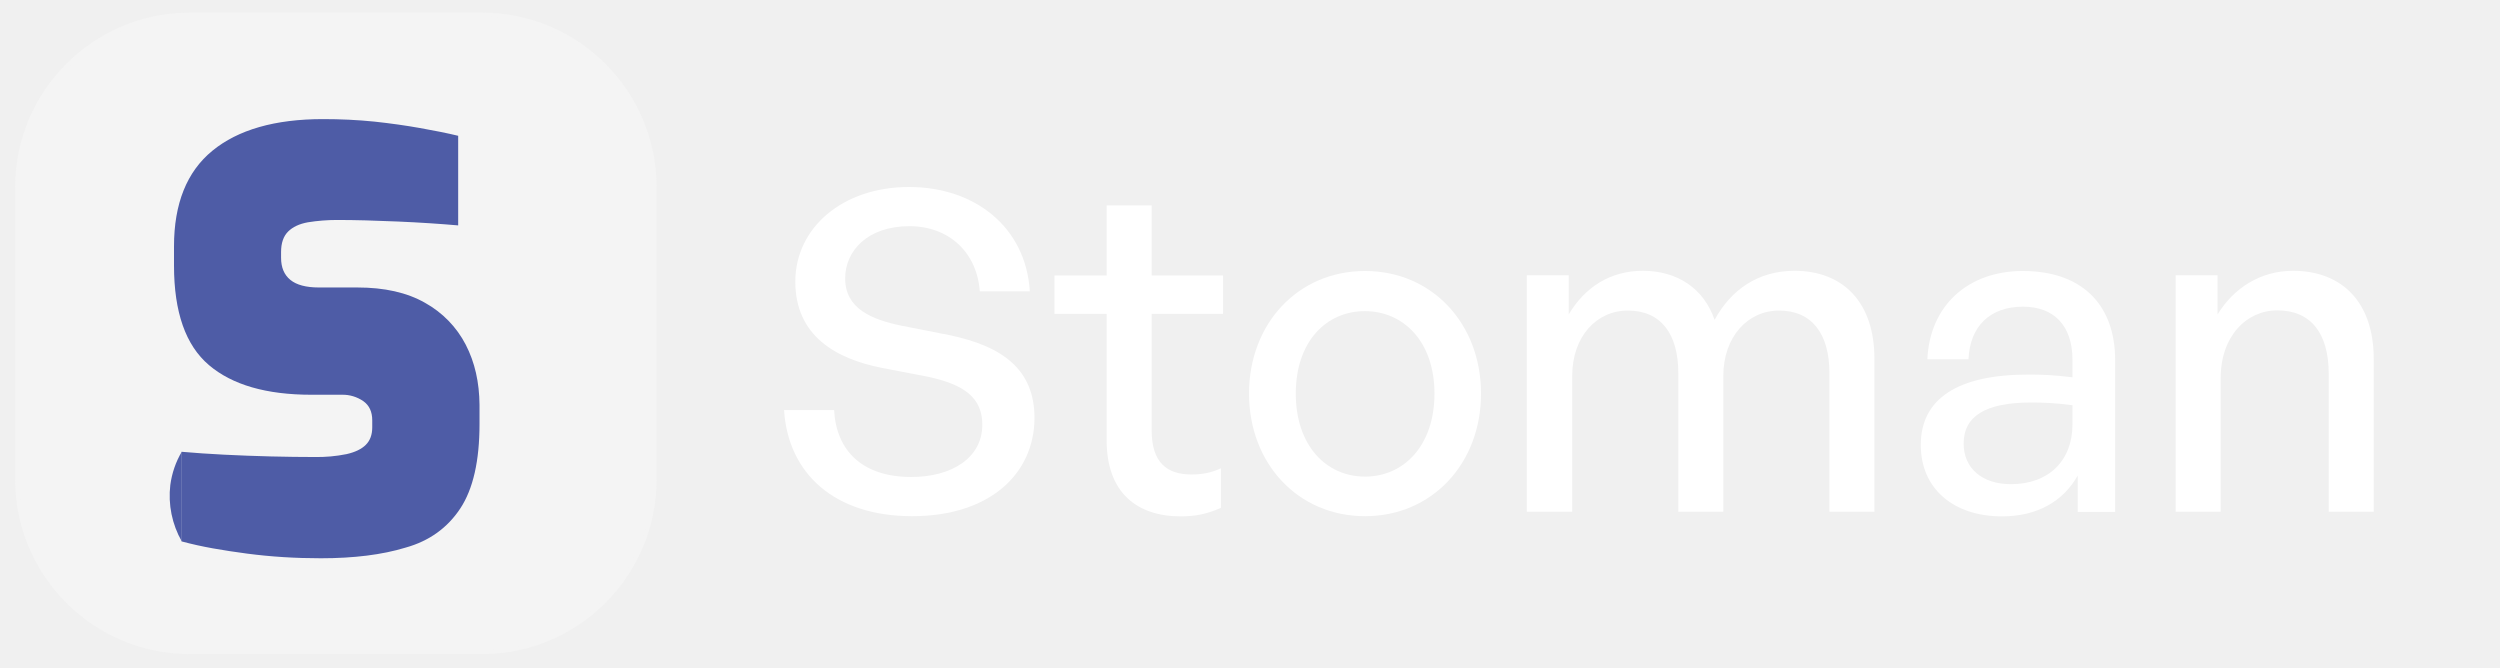
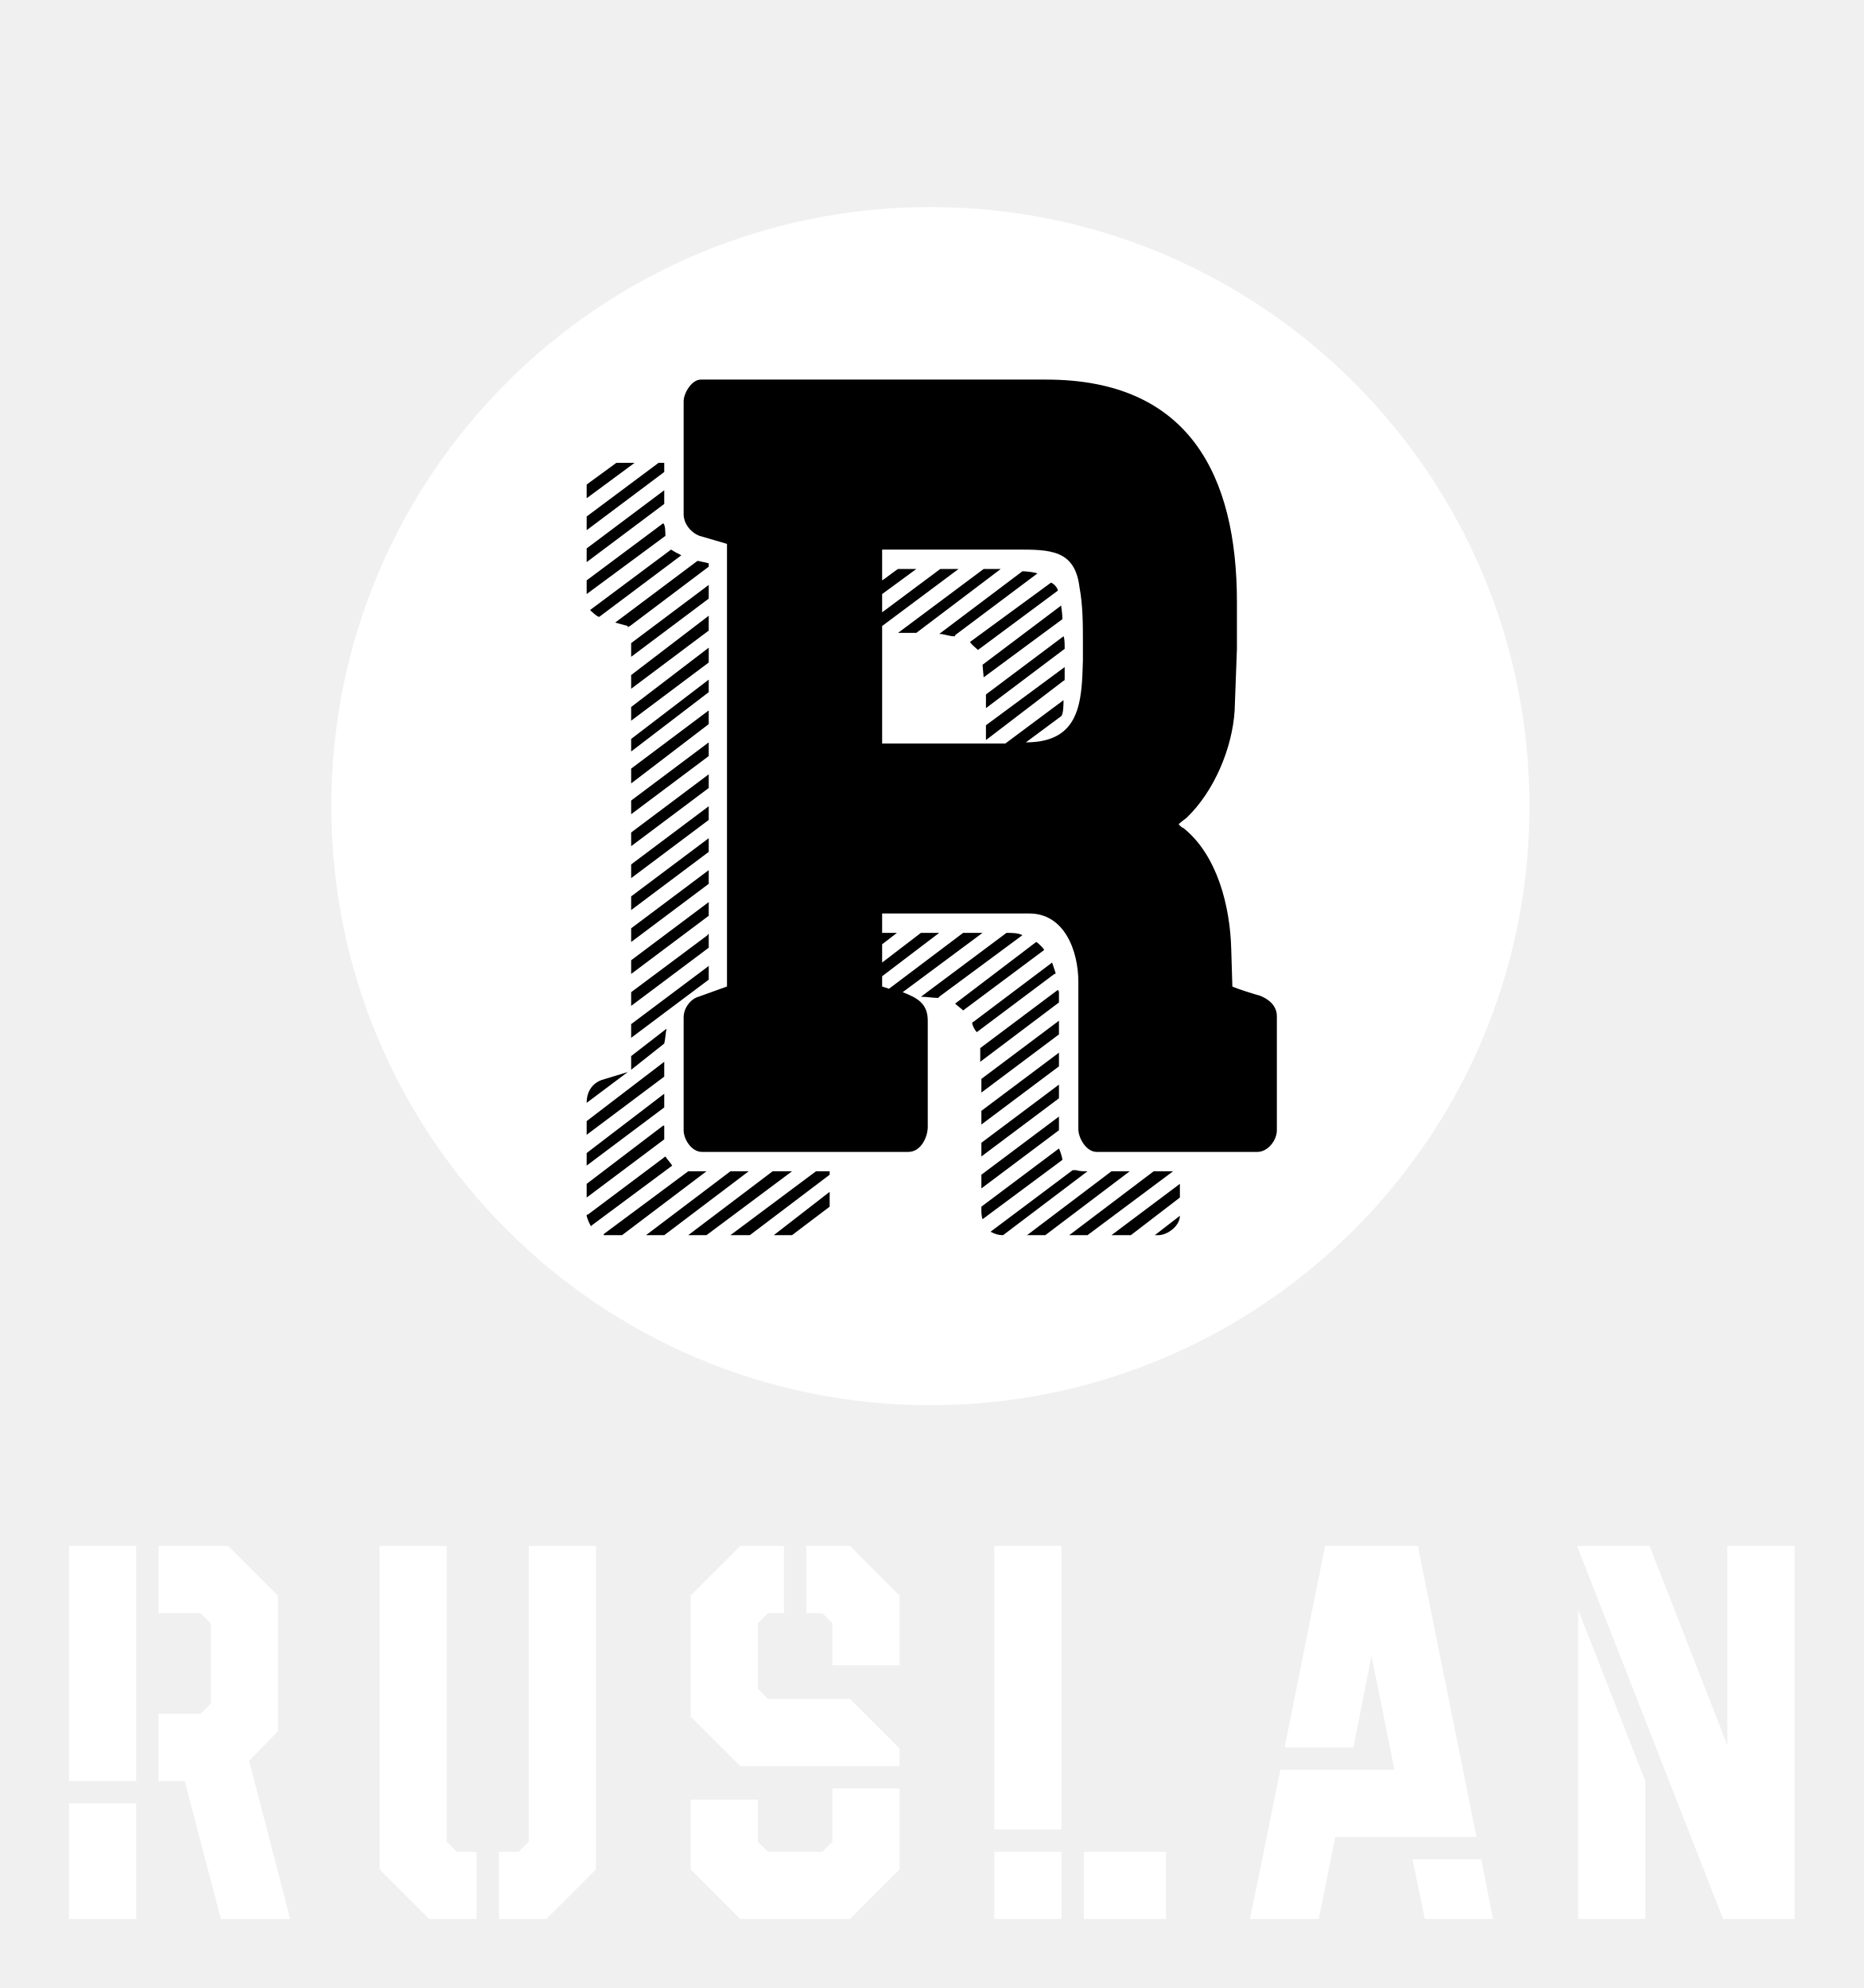
- <svg xmlns="http://www.w3.org/2000/svg" version="1.1" id="Layer_1" x="0px" y="0px" viewBox="0 0 1288.8 344.1" style="enable-background:new 0 0 1288.8 344.1;" xml:space="preserve">
-   <style type="text/css">
- 	.st0{fill:#F4F4F4;stroke:#F4F4F4;stroke-width:2;stroke-miterlimit:10;}
- 	.st1{fill:#4E5CA6;}
- 	.st2{enable-background:new    ;}
- 	.st3{fill:#FFFFFF;}
- </style>
-   <path class="st0" d="M97.9,7.5h150.5c49.2,0,89.1,39.9,89.1,89.1v150.5c0,49.2-39.9,89.1-89.1,89.1H97.9  c-49.2,0-89.1-39.9-89.1-89.1V96.6C8.8,47.4,48.7,7.5,97.9,7.5z" />
-   <path class="st1" d="M165.4,287.8c-6.6,0-13.1-0.2-19.4-0.6s-12.5-1-18.6-1.8c-6.1-0.8-12-1.7-17.6-2.7s-11-2.2-16.2-3.6v-46.2  c6.8,0.6,14.1,1.1,22,1.5c7.9,0.4,15.9,0.7,24,0.9c8.1,0.2,15.6,0.3,22.6,0.3c5.5,0.1,11.1-0.4,16.5-1.5c4.4-1,7.7-2.6,9.9-4.8  c2.2-2.2,3.3-5.2,3.3-9v-3.6c0-4.4-1.5-7.7-4.6-9.9c-3.2-2.2-7.1-3.4-11-3.3h-15.8c-23.2,0-40.8-5.1-52.8-15.3  c-12-10.2-18-27.3-18-51.3V127c0-22,6.6-38.5,19.8-49.3s32.2-16.3,57-16.3c8.9,0,17.7,0.4,26.6,1.3c8.3,0.9,16.1,2,23.4,3.3  c7.3,1.3,13.9,2.6,19.7,4v46.2c-9.2-0.8-19.6-1.5-31.1-2c-11.5-0.5-21.9-0.8-31.4-0.8c-5,0-10,0.4-15,1.2c-4.4,0.8-7.8,2.4-10.2,4.8  c-2.4,2.4-3.6,5.9-3.6,10.5v3c0,5,1.6,8.8,4.8,11.4c3.2,2.6,8.1,3.9,14.7,3.9h19.8c14,0,25.6,2.6,34.9,7.9c9,5,16.3,12.5,21,21.6  c4.7,9.1,7,19.4,7.1,31v9.9c0,19-3.3,33.5-9.9,43.5c-6.6,10-16,16.8-28.2,20.2C197,286,182.4,287.8,165.4,287.8z" />
-   <path class="st1" d="M93.7,232.9c-3.1,5.2-5.1,11.1-5.9,17.1c-1.2,10.1,0.9,20.3,5.9,29.1V232.9z" />
-   <g class="st2">
-     <path class="st3" d="M470.2,266.1c-39.8,0-63.9-21.8-66-54.7H430c1.1,20.9,14.5,34.5,39.8,34.5c20.9,0,36.6-9.9,36.6-26.9   c0-13.8-9-20.7-28.1-24.8l-23.9-4.6c-23.2-4.6-44.4-16.3-44.4-44.4c0-27.8,24.4-48.8,58.6-48.8s60.3,20.9,62.3,53.8h-25.8   c-1.4-19.8-15.6-33.6-36.3-33.6c-21.4,0-33.1,12.6-33.1,26.9c0,15.6,13.6,21.2,29,24.4l24.4,4.8c28.3,5.8,44.2,18.2,44.2,42.8   C533.2,244.3,510.2,266.1,470.2,266.1z" />
-     <path class="st3" d="M629.4,261.8c-7.1,3.2-13.3,4.4-20.7,4.4c-22.5,0-38.2-12.2-38.2-39.1v-65.3h-26.9v-19.8h26.9v-36.1h23.2v36.1   h36.8v19.8h-36.8v60c0,16.8,8,22.8,20.5,22.8c5.5,0,10.4-0.9,15.2-3.2V261.8z" />
-     <path class="st3" d="M643.9,202.9c0-36.1,25.3-63.2,59.8-63.2c34.5,0,59.8,27.1,59.8,63.2c0,36.1-25.3,63.2-59.8,63.2   C669.2,266.1,643.9,239,643.9,202.9z M739.5,202.9c0-26.7-15.9-42.5-35.9-42.5S668,176.2,668,202.9c0,26.7,15.6,42.8,35.7,42.8   S739.5,229.6,739.5,202.9z" />
-     <path class="st3" d="M787.1,263.8V141.9h21.6v20.2c8.3-14,21.4-22.5,38.2-22.5c17.9,0,31.5,9.2,37,25.3   c8.5-15.6,22.5-25.3,41.2-25.3c25.1,0,41.2,16.3,41.2,45.3v78.9h-23.2v-71.5c0-20.2-9-32.2-26-32.2c-15.9,0-28.7,13.3-28.7,33.8   v69.9h-23.2v-71.5c0-20.2-9-32.2-26-32.2c-16.1,0-28.7,13.3-28.7,33.8v69.9H787.1z" />
-     <path class="st3" d="M1071.2,245c-7.6,13.6-21.2,21.2-39.1,21.2c-25.3,0-41.9-14.5-41.9-36.8c0-23.9,19.1-36.3,55.4-36.3   c7.1,0,12.9,0.2,22.8,1.4v-9c0-17.5-9.4-27.4-25.5-27.4c-17,0-27.4,10.1-28.1,27.1h-21.2c1.2-27.4,20.7-45.5,49.2-45.5   c30.1,0,47.6,17,47.6,46v78.2h-19.3V245z M1036.7,249.6c19.5,0,31.7-12.2,31.7-30.8v-9.9c-9-1.2-15.4-1.4-21.4-1.4   c-23.2,0-34.7,6.9-34.7,21.2C1012.3,241.3,1021.7,249.6,1036.7,249.6z" />
-     <path class="st3" d="M1144.8,263.8h-23.2V141.9h21.6v20.2c8.3-13.6,22.1-22.5,38.9-22.5c25.1,0,41.6,16.1,41.6,45.3v78.9h-23.2   v-71.1c0-20.9-9.2-32.7-26.5-32.7c-15.9,0-29.2,13.3-29.2,35V263.8z" />
+ <svg xmlns="http://www.w3.org/2000/svg" version="1.1" width="3021.896" height="3223.844" viewBox="0 0 3021.896 3223.844">
+   <g transform="scale(11.19221) translate(10, 10)">
+     <defs id="SvgjsDefs1832" />
+     <g id="SvgjsG1833" featureKey="symbolContainer" transform="matrix(3.472,0,0,3.472,38,20)" fill="#ffffff">
+       <circle cx="25" cy="25" r="25" />
+     </g>
+     <g id="SvgjsG1834" featureKey="monogramFeature-0" transform="matrix(2.75482,0,0,2.75482,66.73554,3.677702)" fill="#000000">
+       <path d="M10.38 46.92 l0 -23.28 l-1.44 -0.42 c-0.48 -0.18 -0.84 -0.66 -0.84 -1.14 l0 -5.94 c0 -0.42 0.42 -1.14 0.9 -1.14 l18.18 0 c7.5 0 10.02 5.04 10.02 11.7 l0 2.46 l-0.12 3.24 c-0.12 1.98 -1.08 4.26 -2.52 5.64 c-0.06 0.06 -0.42 0.3 -0.42 0.36 c0.06 0.06 0.18 0.18 0.24 0.18 c1.8 1.44 2.46 4.14 2.52 6.36 l0.06 1.98 c0.24 0.12 1.2 0.42 1.44 0.48 c0.48 0.18 0.9 0.54 0.9 1.08 l0 6 c0 0.54 -0.48 1.14 -1.02 1.14 l-8.46 0 c-0.54 0 -0.96 -0.72 -0.96 -1.2 l0 -7.74 c0 -1.62 -0.72 -3.6 -2.58 -3.6 l-7.74 0 l0 1.02 l0.78 0 l-0.78 0.6 l0 0.96 l2.04 -1.56 l0.96 0 l-3 2.28 l0 0.54 l0.36 0.12 l0 0 l3.9 -2.94 l1.02 0 l-4.2 3.12 c0.78 0.3 1.32 0.6 1.32 1.5 l0 5.58 c0 0.54 -0.36 1.32 -1.02 1.32 l-10.86 0 c-0.54 0 -0.96 -0.66 -0.96 -1.14 l0 -5.94 c0 -0.48 0.36 -0.96 0.78 -1.08 z M3 21.24 l0 -0.72 l1.56 -1.14 l0.96 0 z M3 22.2 l3.78 -2.82 l0.3 0 l0 0.48 l-4.08 3.06 l0 -0.72 z M3 23.88 l4.08 -3.06 l0 0.72 l-4.08 3.06 l0 -0.72 z M3 26.28 l0 -0.72 l4.02 -3 c0.12 0.06 0.12 0.48 0.12 0.66 z M3.18 27.12 l4.26 -3.18 c0.18 0.12 0.3 0.18 0.54 0.3 l-4.32 3.24 c-0.12 0 -0.48 -0.36 -0.48 -0.36 z M18.54 23.94 l0 1.62 c0.12 -0.06 0.72 -0.54 0.84 -0.6 l0.96 0 l-1.8 1.32 l0 0.96 l3.06 -2.28 l0.96 0 l-4.02 3 l0 6.18 l6.48 0 l3.06 -2.28 c0 0.18 0 0.72 -0.12 0.84 l-1.86 1.38 c2.88 0 2.94 -2.16 3 -4.32 l0 -0.9 c0 -0.96 0 -1.98 -0.18 -2.94 c-0.24 -1.98 -1.56 -1.98 -3.3 -1.98 l-0.36 0 l-6.72 0 z M5.16 27.96 l-0.66 -0.18 l4.32 -3.24 l0.06 0 l0.54 0.12 l0 0.18 l-4.14 3.12 c-0.06 0 -0.06 0.06 -0.12 0.06 l0 -0.06 z M19.38 28.32 l4.5 -3.36 l0.9 0 l-4.44 3.36 l-0.96 0 z M21.6 28.38 l-0.06 0 l4.38 -3.3 c0.18 0 0.72 0.06 0.78 0.12 l-4.32 3.24 c0 0.06 0 0.06 -0.06 0.06 c-0.24 0 -0.54 -0.12 -0.72 -0.12 z M23.16 28.8 l4.26 -3.12 c0.18 0.06 0.36 0.3 0.36 0.42 l-4.2 3.12 c-0.12 -0.12 -0.3 -0.24 -0.42 -0.42 z M5.34 29.58 l0 -0.72 l4.08 -3.06 l0 0.72 z M23.82 30 l4.14 -3.12 l0 0.06 s0.06 0.36 0.06 0.66 l-4.14 3.06 z M5.34 31.26 l0 -0.72 l4.08 -3.12 l0 0.78 z M24 31.56 l4.08 -3.06 c0.06 0.12 0.06 0.42 0.06 0.66 l-4.14 3.12 l0 -0.6 l0 -0.12 z M5.34 32.22 l4.08 -3.12 l0 0.78 l-4.08 3.06 l0 -0.72 z M24 33.18 l4.14 -3.06 l0 0.3 l0 0.3 c0 0.06 0 0.12 -0.06 0.12 l-4.08 3.12 l0 -0.78 z M5.34 34.56 l0 -0.66 l4.08 -3.12 l0 0.66 z M5.34 36.24 l0 -0.78 l4.08 -3.06 l0 0.72 z M5.34 37.14 l4.08 -3.06 l0 0.72 l-4.08 3.06 l0 -0.72 z M26.04 34.08 l0 0 z M5.34 38.82 l4.08 -3.06 l0 0.72 l-4.08 3.06 l0 -0.72 z M5.34 41.22 l0 -0.72 l4.08 -3.06 l0 0.72 z M5.34 42.18 l4.08 -3.06 l0 0.72 l-4.08 3.06 l0 -0.72 z M5.34 43.86 l4.08 -3.06 l0 0.72 l-4.08 3.06 l0 -0.72 z M5.34 46.26 l0 -0.72 l4.08 -3.06 l0 0.72 z M20.58 47.46 l4.5 -3.36 c0.3 0 0.6 0 0.84 0.12 l-4.38 3.24 c-0.06 0.06 0 0.06 -0.06 0.06 c-0.3 0 -0.6 -0.06 -0.9 -0.06 z M5.34 47.94 l0 -0.72 l4.02 -3 c0 -0.06 0.06 -0.06 0.06 -0.06 l0 0.72 z M22.38 47.82 l4.26 -3.24 c0.06 0 0.42 0.36 0.42 0.42 l-4.26 3.18 c-0.12 -0.12 -0.3 -0.24 -0.42 -0.36 z M23.28 48.84 c0 -0.06 0.06 -0.06 0.06 -0.06 l4.14 -3.12 l0.18 0.54 c0 0.06 0 0.06 -0.06 0.06 l-4.08 3.06 c-0.12 -0.12 -0.24 -0.36 -0.24 -0.48 z M5.34 48.9 l4.08 -3.06 l0 0.72 l-4.08 3.06 l0 -0.72 z M23.7 50.16 l4.08 -3.06 s0.06 0.06 0.06 0.12 l0 0.54 l-4.14 3.12 l0 -0.06 l0 -0.66 z M23.76 52.5 l0 -0.72 l4.08 -3.06 l0 0.72 z M5.34 51.3 l0 -0.72 l1.86 -1.44 c-0.06 0.3 -0.06 0.54 -0.12 0.78 z M23.76 53.46 l4.08 -3.06 l0 0.72 l-4.08 3.06 l0 -0.72 z M3 54.72 l0 -0.72 l4.08 -3.12 l0 0.78 z M3.78 51.84 l1.38 -0.42 l-2.16 1.62 c0 -0.6 0.3 -1.02 0.78 -1.2 z M23.76 55.86 l0 -0.72 l4.08 -3.06 l0 0.72 z M3 55.68 l4.08 -3.12 l0 0.72 l-4.08 3.06 l0 -0.66 z M23.76 57.54 l0 -0.72 l4.08 -3.06 l0 0.72 z M3 58.02 l0 -0.72 l4.02 -3.06 l0.06 0 l0 0.72 z M23.76 58.5 l4.08 -3.06 c0.06 0.12 0.18 0.48 0.18 0.6 l-4.2 3.12 c-0.06 -0.18 -0.06 -0.36 -0.06 -0.54 l0 -0.12 z M3 58.98 c0 -0.06 0 -0.06 0.06 -0.06 l4.08 -3.06 c0.12 0.18 0.24 0.3 0.36 0.48 l-4.2 3.12 l-0.06 0.06 c-0.06 0 -0.24 -0.48 -0.24 -0.54 z M24.24 59.82 l4.32 -3.24 l0.18 0 c0.18 0.06 0.42 0.06 0.6 0.06 l-4.44 3.36 c-0.24 0 -0.42 -0.06 -0.66 -0.18 z M3.9 59.94 l4.44 -3.3 l0.96 0 l-4.44 3.36 l-0.96 0 l0 -0.06 z M7.08 60 l-0.96 0 l4.44 -3.36 l0.96 0 z M8.34 60 l4.44 -3.36 l1.02 0 l-4.5 3.36 l-0.96 0 z M10.56 60 l4.5 -3.36 l0.72 0 l0 0.18 l-4.2 3.18 l-1.02 0 z M27.12 60 l-0.96 0 l4.44 -3.36 l0.96 0 z M29.34 60 l-0.96 0 l4.44 -3.36 l1.02 0 z M30.6 60 l3.6 -2.7 l0 0.72 l-2.58 1.98 l-1.02 0 z M13.8 60 l-0.96 0 l2.94 -2.28 l0 0.78 z M32.88 60 l1.32 -1.02 c0 0.54 -0.66 1.02 -1.14 1.02 l-0.18 0 z" />
+     </g>
+     <g id="SvgjsG1835" featureKey="nameFeature-0" transform="matrix(1.930129,0,0,1.930129,-3.088207,190.8385)" fill="#ffffff">
+       <path d="M13 40 l-2.72 -10.36 l-1.96 0 l0 -5.04 l3.16 0 l0.76 -0.76 l0 -6.04 l-0.76 -0.76 l-3.16 0 l0 -5.04 l5.24 0 l3.72 3.72 l0 10.2 l-2.16 2.2 l3.08 11.88 l-5.2 0 z M1.6 40 l0 -8.68 l5.04 0 l0 8.68 l-5.04 0 z M1.6 29.64 l0 -17.64 l5.04 0 l0 17.64 l-5.04 0 z M33.873 40 l0 -5.04 l1.48 0 l0.76 -0.76 l0 -22.2 l5.04 0 l0 24.28 l-3.72 3.72 l-3.56 0 z M28.633 40 l-3.72 -3.72 l0 -24.28 l5.04 0 l0 22.2 l0.76 0.76 l1.48 0 l0 5.04 l-3.56 0 z M51.986 28.52 l-3.72 -3.72 l0 -9.08 l3.72 -3.72 l3.28 0 l0 5.04 l-1.2 0 l-0.76 0.76 l0 4.92 l0.76 0.76 l6.16 0 l3.72 3.72 l0 1.32 l-11.96 0 z M51.986 40 l-3.72 -3.72 l0 -5.24 l5.04 0 l0 3.16 l0.76 0.76 l4.08 0 l0.76 -0.76 l0 -4 l5.04 0 l0 6.08 l-3.72 3.72 l-8.24 0 z M58.906 20.96 l0 -3.16 l-0.76 -0.76 l-1.2 0 l0 -5.04 l3.28 0 l3.72 3.72 l0 5.24 l-5.04 0 z M71.059 33.28 l0 -21.28 l5.04 0 l0 21.28 l-5.04 0 z M71.059 40 l0 -5.04 l5.04 0 l0 5.04 l-5.04 0 z M77.779 40 l0 -5.04 l6.16 0 l0 5.04 l-6.16 0 z M90.252 40 l2.28 -11.2 l8.56 0 l-1.72 -8.56 l-1.36 6.88 l-5.16 0 l3.04 -15.12 l6.96 0 l4.4 21.84 l-10.6 0 l-1.24 6.16 l-5.16 0 z M103.372 40 l-0.92 -4.48 l5.16 0 l0.88 4.48 l-5.12 0 z M125.765 40 l-10.96 -28 l5.44 0 l5.84 14.96 l0 -14.96 l5.04 0 l0 28 l-5.36 0 z M114.885 40 l0 -23.2 l5.04 12.84 l0 10.36 l-5.04 0 z" />
+     </g>
  </g>
</svg>
